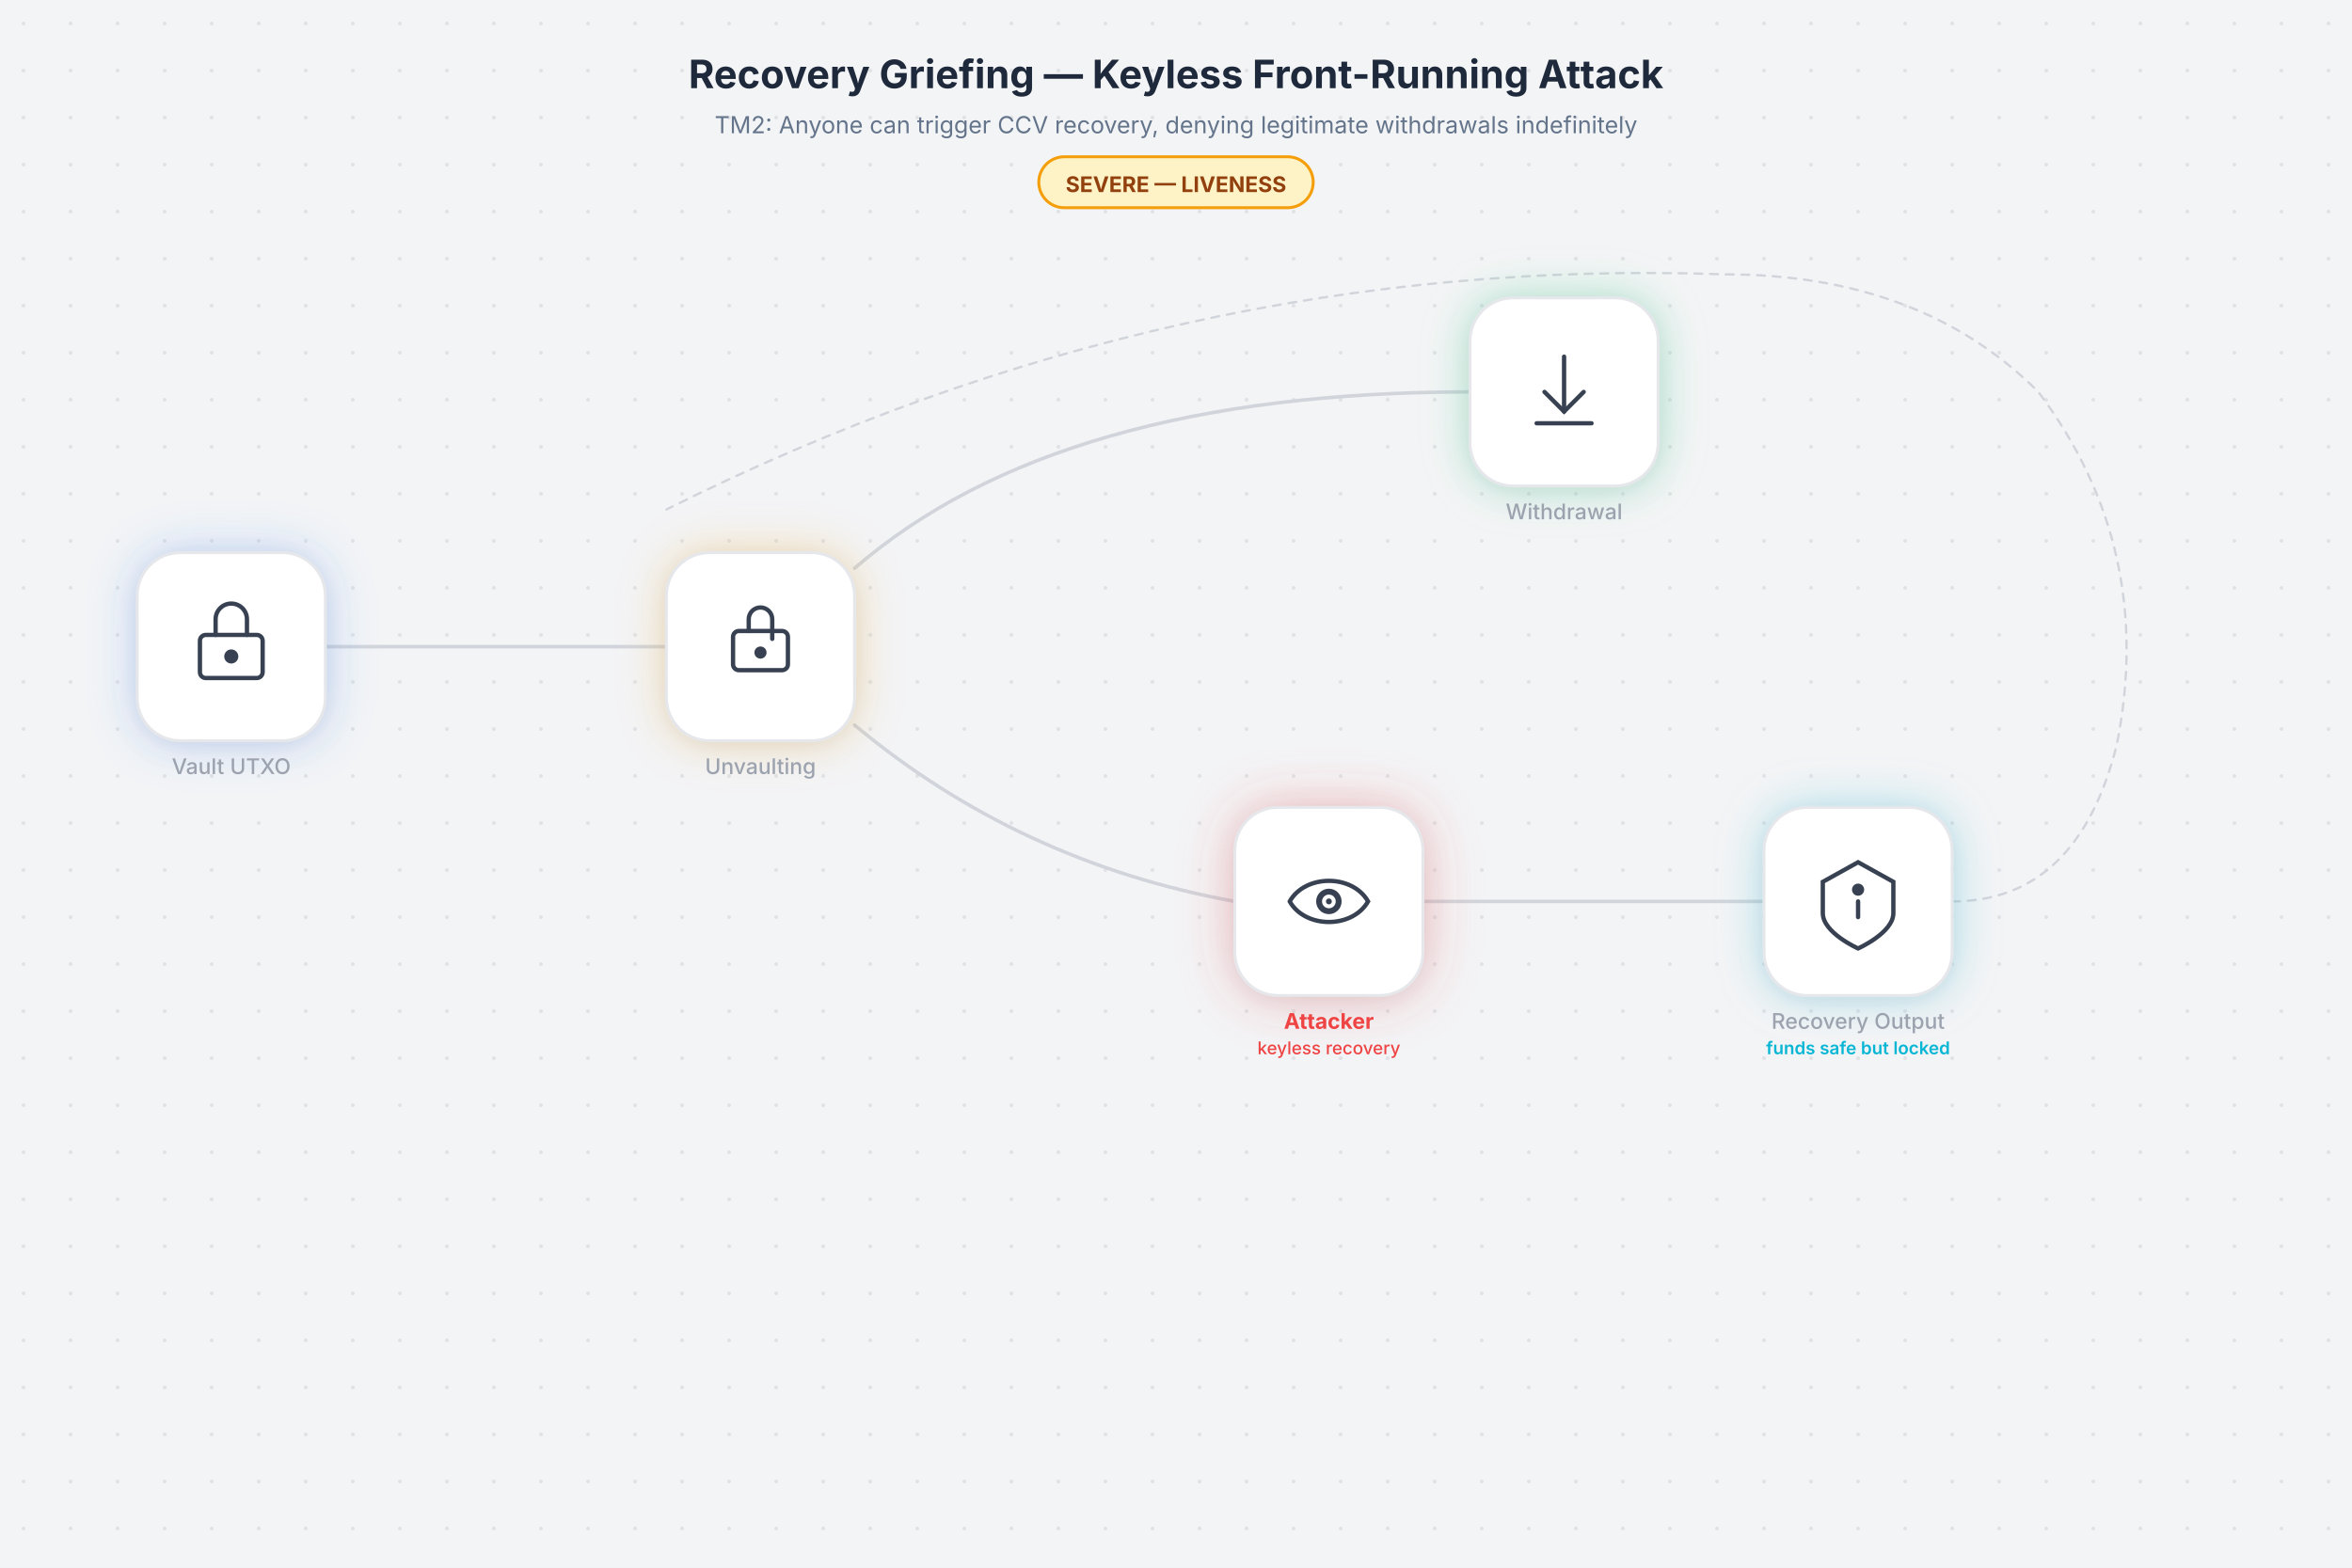
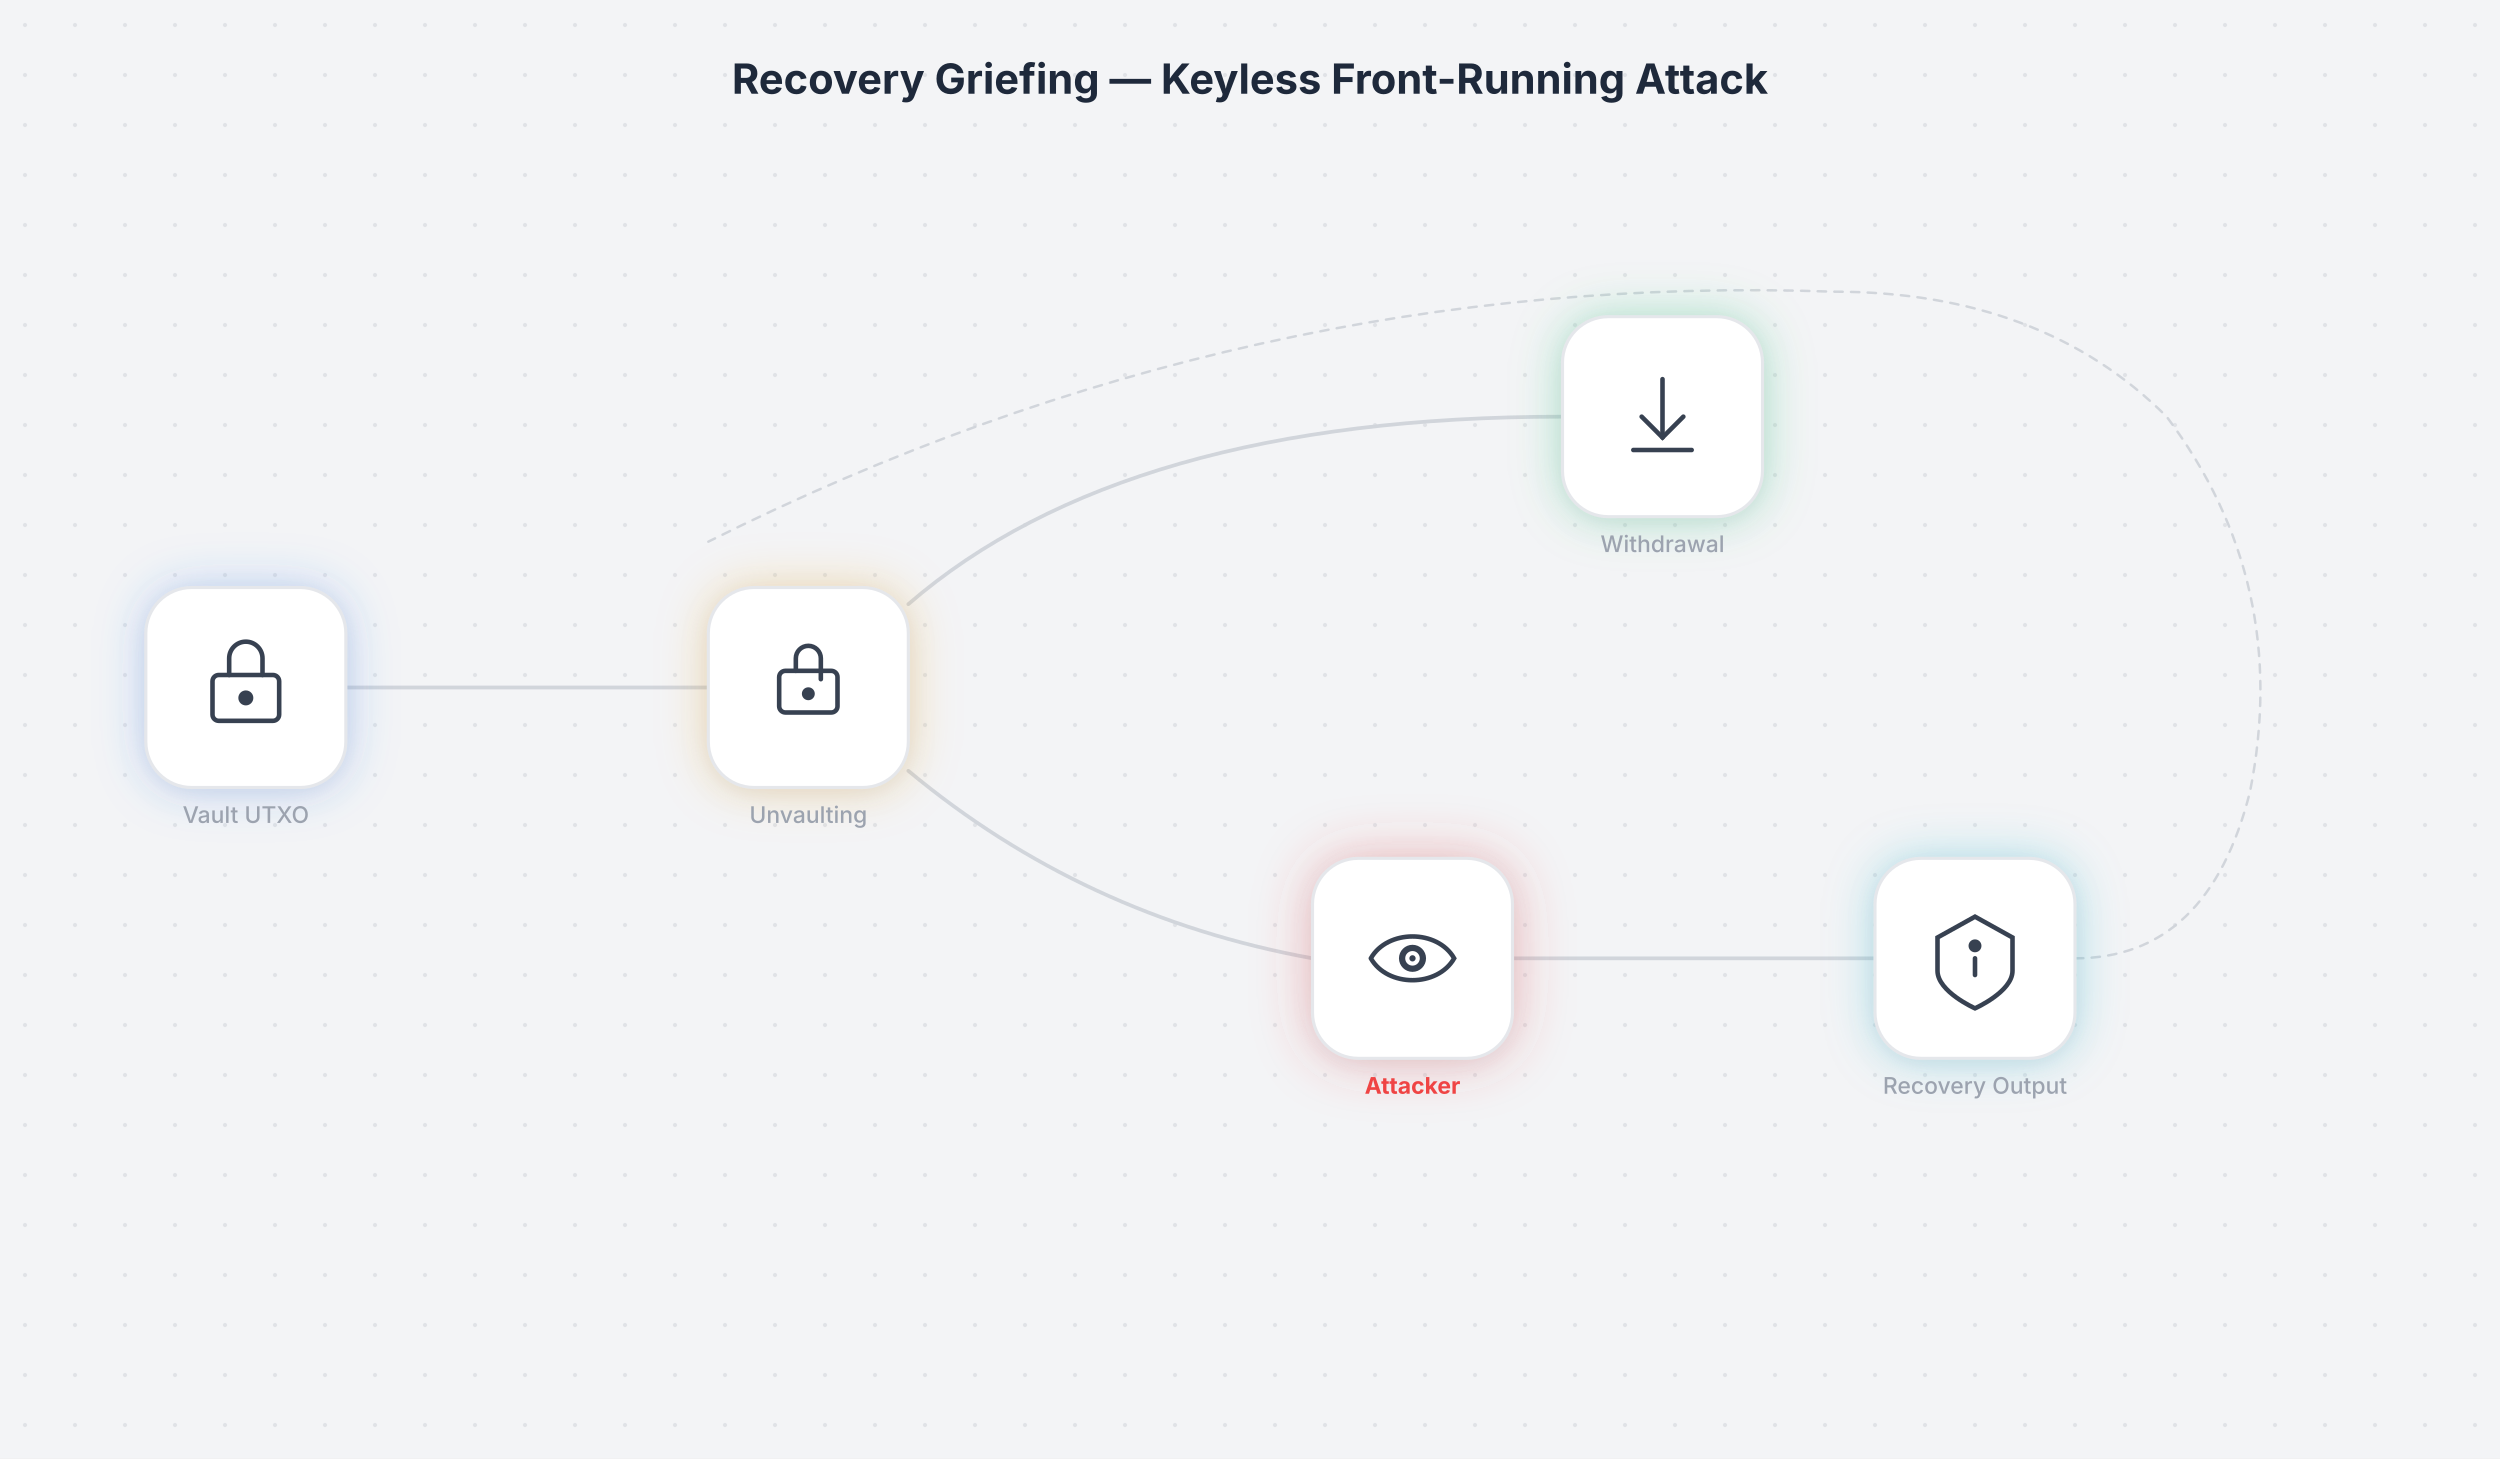
- <svg xmlns="http://www.w3.org/2000/svg" viewBox="0 0 1200 800" width="1200" height="800" font-family="system-ui, -apple-system, sans-serif">
+ <svg xmlns="http://www.w3.org/2000/svg" viewBox="0 0 1200 700" width="1200" height="700" font-family="system-ui, -apple-system, sans-serif">
  <defs>
    <pattern id="dots" x="0" y="0" width="24" height="24" patternUnits="userSpaceOnUse">
      <circle cx="12" cy="12" r="1" fill="#c9cdd3" opacity="0.45" />
    </pattern>
    <filter id="cardShadow" x="-20%" y="-20%" width="140%" height="140%">
      <feDropShadow dx="0" dy="2" stdDeviation="6" flood-color="#9ca3b0" flood-opacity="0.18" />
    </filter>
    <filter id="activeGlow" x="-50%" y="-50%" width="200%" height="200%">
      <feDropShadow dx="0" dy="0" stdDeviation="18" flood-color="#ffffff" flood-opacity="0.55" />
      <feDropShadow dx="0" dy="0" stdDeviation="10" flood-color="#e0e7ff" flood-opacity="0.4" />
    </filter>
    <filter id="blueGlow" x="-40%" y="-40%" width="180%" height="180%">
      <feDropShadow dx="0" dy="0" stdDeviation="12" flood-color="#3b82f6" flood-opacity="0.3" />
    </filter>
    <filter id="greenGlow" x="-40%" y="-40%" width="180%" height="180%">
      <feDropShadow dx="0" dy="0" stdDeviation="12" flood-color="#22c55e" flood-opacity="0.3" />
    </filter>
    <filter id="redGlow" x="-40%" y="-40%" width="180%" height="180%">
      <feDropShadow dx="0" dy="0" stdDeviation="14" flood-color="#ef4444" flood-opacity="0.35" />
    </filter>
    <filter id="amberGlow" x="-40%" y="-40%" width="180%" height="180%">
      <feDropShadow dx="0" dy="0" stdDeviation="12" flood-color="#f59e0b" flood-opacity="0.3" />
    </filter>
    <filter id="cyanGlow" x="-40%" y="-40%" width="180%" height="180%">
      <feDropShadow dx="0" dy="0" stdDeviation="12" flood-color="#06b6d4" flood-opacity="0.3" />
    </filter>
    <linearGradient id="blueGrad" x1="0" y1="0" x2="1" y2="1">
      <stop offset="0%" stop-color="#3b82f6" />
      <stop offset="100%" stop-color="#1d4ed8" />
    </linearGradient>
    <linearGradient id="greenGrad" x1="0" y1="0" x2="1" y2="1">
      <stop offset="0%" stop-color="#22c55e" />
      <stop offset="100%" stop-color="#16a34a" />
    </linearGradient>
    <linearGradient id="redGrad" x1="0" y1="0" x2="1" y2="1">
      <stop offset="0%" stop-color="#ef4444" />
      <stop offset="100%" stop-color="#dc2626" />
    </linearGradient>
    <linearGradient id="amberGrad" x1="0" y1="0" x2="1" y2="1">
      <stop offset="0%" stop-color="#f59e0b" />
      <stop offset="100%" stop-color="#d97706" />
    </linearGradient>
    <linearGradient id="cyanGrad" x1="0" y1="0" x2="1" y2="1">
      <stop offset="0%" stop-color="#06b6d4" />
      <stop offset="100%" stop-color="#0891b2" />
    </linearGradient>
  </defs>
-   <rect width="1200" height="800" fill="#f3f4f6" />
-   <rect width="1200" height="800" fill="url(#dots)" />
+   <rect width="1200" height="700" fill="#f3f4f6" />
+   <rect width="1200" height="700" fill="url(#dots)" />
  <line x1="166" y1="330" x2="340" y2="330" stroke="#d1d5db" stroke-width="1.8" stroke-linecap="round" />
  <path d="M436,290 Q540,200 750,200" stroke="#d1d5db" stroke-width="1.8" stroke-linecap="round" fill="none" />
  <path d="M436,370 Q520,440 630,460" stroke="#d1d5db" stroke-width="1.8" stroke-linecap="round" fill="none" />
  <line x1="726" y1="460" x2="900" y2="460" stroke="#d1d5db" stroke-width="1.8" stroke-linecap="round" />
  <path d="M996,460 Q1060,460 1080,380 Q1100,280 1040,200 Q980,140 880,140 Q600,130 340,260" stroke="#d1d5db" stroke-width="1.2" stroke-dasharray="4,4" stroke-linecap="round" fill="none" />
  <line x1="166" y1="330" x2="340" y2="330" stroke="#3b82f6" stroke-width="2.2" stroke-dasharray="8,6" stroke-linecap="round" opacity="0">
    <animate attributeName="opacity" values="0;0;0.55;0.55;0;0" keyTimes="0;0.06;0.08;0.14;0.16;1" dur="18s" repeatCount="indefinite" />
    <animate attributeName="stroke-dashoffset" from="0" to="-14" dur="0.4s" repeatCount="indefinite" />
  </line>
  <path d="M436,290 Q540,200 750,200" stroke="#22c55e" stroke-width="2.2" stroke-dasharray="8,6" stroke-linecap="round" fill="none" opacity="0">
    <animate attributeName="opacity" values="0;0;0.55;0.55;0;0;0" keyTimes="0;0.14;0.16;0.36;0.38;0.40;1" dur="18s" repeatCount="indefinite" />
    <animate attributeName="stroke-dashoffset" from="0" to="-14" dur="0.8s" repeatCount="indefinite" />
  </path>
  <path d="M436,370 Q520,440 630,460" stroke="#ef4444" stroke-width="2.2" stroke-dasharray="8,6" stroke-linecap="round" fill="none" opacity="0">
    <animate attributeName="opacity" values="0;0;0.55;0.55;0;0" keyTimes="0;0.26;0.28;0.36;0.38;1" dur="18s" repeatCount="indefinite" />
    <animate attributeName="stroke-dashoffset" from="0" to="-14" dur="0.25s" repeatCount="indefinite" />
  </path>
  <line x1="726" y1="460" x2="900" y2="460" stroke="#ef4444" stroke-width="2.2" stroke-dasharray="8,6" stroke-linecap="round" opacity="0">
    <animate attributeName="opacity" values="0;0;0.55;0.55;0;0" keyTimes="0;0.34;0.36;0.44;0.46;1" dur="18s" repeatCount="indefinite" />
    <animate attributeName="stroke-dashoffset" from="0" to="-14" dur="0.3s" repeatCount="indefinite" />
  </line>
  <path d="M996,460 Q1060,460 1080,380 Q1100,280 1040,200 Q980,140 880,140 Q600,130 340,260" stroke="#f59e0b" stroke-width="2" stroke-dasharray="6,5" stroke-linecap="round" fill="none" opacity="0">
    <animate attributeName="opacity" values="0;0;0.4;0.4;0;0" keyTimes="0;0.58;0.62;0.78;0.82;1" dur="18s" repeatCount="indefinite" />
    <animate attributeName="stroke-dashoffset" from="0" to="-11" dur="1.2s" repeatCount="indefinite" />
  </path>
  <g opacity="0">
    <animate attributeName="opacity" values="0;0;1;1;0;0" keyTimes="0;0.06;0.08;0.14;0.16;1" dur="18s" repeatCount="indefinite" />
    <circle r="3.5" fill="#3b82f6">
      <animate attributeName="opacity" values="0.1;0.8;0.8;0.1" dur="0.6s" repeatCount="indefinite" />
      <animate attributeName="cx" from="166" to="340" dur="0.6s" repeatCount="indefinite" />
      <animate attributeName="cy" values="330;330" dur="0.6s" repeatCount="indefinite" />
    </circle>
    <circle r="2" fill="#93c5fd">
      <animate attributeName="opacity" values="0.1;0.5;0.5;0.1" dur="0.6s" repeatCount="indefinite" begin="0.3s" />
      <animate attributeName="cx" from="166" to="340" dur="0.6s" repeatCount="indefinite" begin="0.3s" />
      <animate attributeName="cy" values="330;330" dur="0.6s" repeatCount="indefinite" begin="0.3s" />
    </circle>
  </g>
  <g opacity="0">
    <animate attributeName="opacity" values="0;0;1;1;0;0" keyTimes="0;0.14;0.16;0.36;0.38;1" dur="18s" repeatCount="indefinite" />
    <circle r="3" fill="#22c55e">
      <animate attributeName="opacity" values="0.1;0.6;0.6;0.1" dur="1.6s" repeatCount="indefinite" />
      <animateMotion path="M0,0 Q104,-90 314,-90" dur="1.6s" repeatCount="indefinite" />
    </circle>
    <circle r="1.5" fill="#86efac">
      <animate attributeName="opacity" values="0.1;0.4;0.4;0.1" dur="1.6s" repeatCount="indefinite" begin="0.8s" />
      <animateMotion path="M0,0 Q104,-90 314,-90" dur="1.6s" repeatCount="indefinite" begin="0.8s" />
    </circle>
  </g>
  <g opacity="0">
    <animate attributeName="opacity" values="0;0;1;1;0;0" keyTimes="0;0.26;0.28;0.40;0.42;1" dur="18s" repeatCount="indefinite" />
    <circle r="4" fill="#ef4444">
      <animate attributeName="opacity" values="0.1;0.9;0.9;0.1" dur="0.4s" repeatCount="indefinite" />
      <animateMotion path="M0,0 Q84,70 194,90" dur="0.4s" repeatCount="indefinite" />
    </circle>
    <circle r="2.5" fill="#fca5a5">
      <animate attributeName="opacity" values="0.1;0.6;0.6;0.1" dur="0.4s" repeatCount="indefinite" begin="0.2s" />
      <animateMotion path="M0,0 Q84,70 194,90" dur="0.4s" repeatCount="indefinite" begin="0.2s" />
    </circle>
    <circle r="1.5" fill="#fca5a5">
      <animate attributeName="opacity" values="0.1;0.4;0.4;0.1" dur="0.4s" repeatCount="indefinite" begin="0.1s" />
      <animateMotion path="M0,0 Q84,70 194,90" dur="0.4s" repeatCount="indefinite" begin="0.1s" />
    </circle>
  </g>
  <g opacity="0">
    <animate attributeName="opacity" values="0;0;1;1;0;0" keyTimes="0;0.34;0.36;0.44;0.46;1" dur="18s" repeatCount="indefinite" />
    <circle r="3.5" fill="#ef4444">
      <animate attributeName="opacity" values="0.1;0.8;0.8;0.1" dur="0.5s" repeatCount="indefinite" />
      <animate attributeName="cx" from="726" to="900" dur="0.5s" repeatCount="indefinite" />
      <animate attributeName="cy" values="460;460" dur="0.5s" repeatCount="indefinite" />
    </circle>
  </g>
  <g aria-label="Vault UTXO">
    <g transform="translate(70, 282)">
      <rect width="96" height="96" rx="22" fill="url(#blueGrad)" filter="url(#blueGlow)" />
      <g transform="translate(48, 48)" stroke="white" stroke-width="2.2" stroke-linecap="round" fill="none">
        <rect x="-16" y="-6" width="32" height="22" rx="3" />
        <path d="M-8,-6 L-8,-14 a8,8 0 0,1 16,0 L8,-6" />
        <circle cx="0" cy="5" r="2.5" fill="white" />
      </g>
      <rect width="96" height="96" rx="22" fill="white" stroke="#e5e7eb" stroke-width="1.5" filter="url(#cardShadow)">
        <animate attributeName="opacity" values="1;1;0;0;0.8;0.8;1;1" keyTimes="0;0.03;0.05;0.14;0.16;0.82;0.90;1" dur="18s" repeatCount="indefinite" />
      </rect>
      <g transform="translate(48, 48)" stroke="#374151" stroke-width="2.2" stroke-linecap="round" fill="none">
        <animate attributeName="opacity" values="1;1;0;0;0.8;0.8;1;1" keyTimes="0;0.03;0.05;0.14;0.16;0.82;0.90;1" dur="18s" repeatCount="indefinite" />
        <rect x="-16" y="-6" width="32" height="22" rx="3" />
        <path d="M-8,-6 L-8,-14 a8,8 0 0,1 16,0 L8,-6" />
        <circle cx="0" cy="5" r="2.5" fill="#374151" />
      </g>
    </g>
    <text x="118" y="395" fill="#9ca3af" font-size="11" text-anchor="middle" font-weight="500">Vault UTXO</text>
  </g>
  <g aria-label="Unvaulting UTXO">
    <g transform="translate(340, 282)">
      <rect width="96" height="96" rx="22" fill="url(#amberGrad)" filter="url(#amberGlow)" />
      <g transform="translate(48, 48)" stroke="white" stroke-width="2.2" stroke-linecap="round" fill="none">
        <rect x="-14" y="-8" width="28" height="20" rx="3" />
        <path d="M-6,-8 L-6,-14 a6,6 0 0,1 12,0 L6,-4" />
        <circle cx="0" cy="3" r="2" fill="white" />
      </g>
      <rect width="96" height="96" rx="22" fill="white" stroke="#e5e7eb" stroke-width="1.5" filter="url(#cardShadow)">
        <animate attributeName="opacity" values="1;1;0;0;0.75;0.75;1;1" keyTimes="0;0.12;0.14;0.44;0.46;0.82;0.90;1" dur="18s" repeatCount="indefinite" />
      </rect>
      <g transform="translate(48, 48)" stroke="#374151" stroke-width="2.2" stroke-linecap="round" fill="none">
        <animate attributeName="opacity" values="1;1;0;0;0.75;0.75;1;1" keyTimes="0;0.12;0.14;0.44;0.46;0.82;0.90;1" dur="18s" repeatCount="indefinite" />
        <rect x="-14" y="-8" width="28" height="20" rx="3" />
        <path d="M-6,-8 L-6,-14 a6,6 0 0,1 12,0 L6,-4" />
        <circle cx="0" cy="3" r="2" fill="#374151" />
      </g>
      <rect x="-5" y="-5" width="106" height="106" rx="27" fill="none" stroke="#f59e0b" stroke-width="1.5" opacity="0">
        <animate attributeName="opacity" values="0;0;0.5;0.5;0;0" keyTimes="0;0.14;0.16;0.36;0.38;1" dur="18s" repeatCount="indefinite" />
        <animate attributeName="x" values="-5;-9;-5" dur="1.4s" repeatCount="indefinite" />
        <animate attributeName="y" values="-5;-9;-5" dur="1.4s" repeatCount="indefinite" />
        <animate attributeName="width" values="106;114;106" dur="1.4s" repeatCount="indefinite" />
        <animate attributeName="height" values="106;114;106" dur="1.4s" repeatCount="indefinite" />
      </rect>
    </g>
    <text x="388" y="395" fill="#9ca3af" font-size="11" text-anchor="middle" font-weight="500">Unvaulting</text>
  </g>
  <g aria-label="Withdrawal Attempt">
    <g transform="translate(750, 152)">
      <rect width="96" height="96" rx="22" fill="url(#greenGrad)" filter="url(#greenGlow)" />
      <g transform="translate(48, 48)" stroke="white" stroke-width="2.2" stroke-linecap="round" fill="none">
        <path d="M0,-18 L0,10" />
        <path d="M-10,0 L0,10 L10,0" />
        <line x1="-14" y1="16" x2="14" y2="16" />
      </g>
      <rect width="96" height="96" rx="22" fill="white" stroke="#e5e7eb" stroke-width="1.5" filter="url(#cardShadow)">
        <animate attributeName="opacity" values="1;1;0;0;0.75;0.75;1;1" keyTimes="0;0.18;0.20;0.36;0.38;0.82;0.90;1" dur="18s" repeatCount="indefinite" />
      </rect>
      <g transform="translate(48, 48)" stroke="#374151" stroke-width="2.2" stroke-linecap="round" fill="none">
        <animate attributeName="opacity" values="1;1;0;0;0.75;0.75;1;1" keyTimes="0;0.18;0.20;0.36;0.38;0.82;0.90;1" dur="18s" repeatCount="indefinite" />
        <path d="M0,-18 L0,10" />
        <path d="M-10,0 L0,10 L10,0" />
        <line x1="-14" y1="16" x2="14" y2="16" />
      </g>
      <g opacity="0">
        <animate attributeName="opacity" values="0;0;0.9;0.9;0;0" keyTimes="0;0.40;0.42;0.72;0.82;1" dur="18s" repeatCount="indefinite" />
        <line x1="20" y1="20" x2="76" y2="76" stroke="#ef4444" stroke-width="4" stroke-linecap="round" />
        <line x1="76" y1="20" x2="20" y2="76" stroke="#ef4444" stroke-width="4" stroke-linecap="round" />
      </g>
      <rect width="96" height="96" rx="22" fill="none" stroke="#ef4444" stroke-width="2.5" opacity="0">
        <animate attributeName="opacity" values="0;0;0.8;0;0.7;0;0" keyTimes="0;0.38;0.39;0.40;0.41;0.42;1" dur="18s" repeatCount="indefinite" />
      </rect>
    </g>
    <text x="798" y="265" fill="#9ca3af" font-size="11" text-anchor="middle" font-weight="500">Withdrawal</text>
    <g opacity="0">
      <animate attributeName="opacity" values="0;0;1;1;0;0" keyTimes="0;0.42;0.44;0.72;0.82;1" dur="18s" repeatCount="indefinite" />
      <text x="798" y="278" fill="#ef4444" font-size="9" text-anchor="middle" font-weight="700">CANCELLED</text>
    </g>
  </g>
  <g aria-label="Attacker">
    <g transform="translate(630, 412)">
      <rect width="96" height="96" rx="22" fill="url(#redGrad)" filter="url(#redGlow)" />
      <g transform="translate(48, 48)" stroke="white" stroke-width="2.2" stroke-linecap="round" fill="none">
        <path d="M-20,0 C-12,-14 12,-14 20,0 C12,14 -12,14 -20,0" />
        <circle cx="0" cy="0" r="6" fill="white" stroke="white" stroke-width="1" />
        <circle cx="0" cy="0" r="2.5" fill="none" stroke="white" stroke-width="2" />
      </g>
      <rect width="96" height="96" rx="22" fill="white" stroke="#e5e7eb" stroke-width="1.5" filter="url(#cardShadow)">
        <animate attributeName="opacity" values="1;1;0;0;0;1;1" keyTimes="0;0.22;0.24;0.50;0.82;0.90;1" dur="18s" repeatCount="indefinite" />
      </rect>
      <g transform="translate(48, 48)" stroke="#374151" stroke-width="2.2" stroke-linecap="round" fill="none">
        <animate attributeName="opacity" values="1;1;0;0;0;1;1" keyTimes="0;0.22;0.24;0.50;0.82;0.90;1" dur="18s" repeatCount="indefinite" />
        <path d="M-20,0 C-12,-14 12,-14 20,0 C12,14 -12,14 -20,0" />
        <circle cx="0" cy="0" r="6" fill="#374151" stroke="#374151" stroke-width="1" />
        <circle cx="0" cy="0" r="2.5" fill="none" stroke="white" stroke-width="2" />
      </g>
      <rect x="-5" y="-5" width="106" height="106" rx="27" fill="none" stroke="#ef4444" stroke-width="1.5" opacity="0">
        <animate attributeName="opacity" values="0;0;0.5;0.5;0;0" keyTimes="0;0.24;0.26;0.50;0.52;1" dur="18s" repeatCount="indefinite" />
        <animate attributeName="x" values="-5;-9;-5" dur="1.0s" repeatCount="indefinite" />
        <animate attributeName="y" values="-5;-9;-5" dur="1.0s" repeatCount="indefinite" />
        <animate attributeName="width" values="106;114;106" dur="1.0s" repeatCount="indefinite" />
        <animate attributeName="height" values="106;114;106" dur="1.0s" repeatCount="indefinite" />
      </rect>
    </g>
    <text x="678" y="525" fill="#ef4444" font-size="11" text-anchor="middle" font-weight="700">Attacker</text>
-     <text x="678" y="538" fill="#ef4444" font-size="9" text-anchor="middle" font-weight="500">keyless recovery</text>
  </g>
  <g aria-label="Recovery Output">
    <g transform="translate(900, 412)">
      <rect width="96" height="96" rx="22" fill="url(#cyanGrad)" filter="url(#cyanGlow)" />
      <g transform="translate(48, 48)" stroke="white" stroke-width="2.2" stroke-linecap="round" fill="none">
        <path d="M0,-20 L18,-10 L18,6 C18,16 0,24 0,24 C0,24 -18,16 -18,6 L-18,-10 Z" />
        <path d="M0,0 L0,8" />
        <circle cx="0" cy="-6" r="2" fill="white" />
      </g>
      <rect width="96" height="96" rx="22" fill="white" stroke="#e5e7eb" stroke-width="1.5" filter="url(#cardShadow)">
        <animate attributeName="opacity" values="1;1;0;0;0;1;1" keyTimes="0;0.42;0.44;0.58;0.82;0.90;1" dur="18s" repeatCount="indefinite" />
      </rect>
      <g transform="translate(48, 48)" stroke="#374151" stroke-width="2.2" stroke-linecap="round" fill="none">
        <animate attributeName="opacity" values="1;1;0;0;0;1;1" keyTimes="0;0.42;0.44;0.58;0.82;0.90;1" dur="18s" repeatCount="indefinite" />
        <path d="M0,-20 L18,-10 L18,6 C18,16 0,24 0,24 C0,24 -18,16 -18,6 L-18,-10 Z" />
        <path d="M0,0 L0,8" />
        <circle cx="0" cy="-6" r="2" fill="#374151" />
      </g>
      <rect x="48" y="48" width="0" height="0" rx="0" fill="none" stroke="#06b6d4" stroke-width="2" opacity="0">
        <animate attributeName="opacity" values="0;0;0.6;0;0" keyTimes="0;0.44;0.46;0.52;1" dur="18s" repeatCount="indefinite" />
        <animate attributeName="x" values="48;48;-20;-20;48" keyTimes="0;0.44;0.52;0.54;1" dur="18s" repeatCount="indefinite" />
        <animate attributeName="y" values="48;48;-20;-20;48" keyTimes="0;0.44;0.52;0.54;1" dur="18s" repeatCount="indefinite" />
        <animate attributeName="width" values="0;0;136;136;0" keyTimes="0;0.44;0.52;0.54;1" dur="18s" repeatCount="indefinite" />
        <animate attributeName="height" values="0;0;136;136;0" keyTimes="0;0.44;0.52;0.54;1" dur="18s" repeatCount="indefinite" />
        <animate attributeName="rx" values="0;0;40;40;0" keyTimes="0;0.44;0.52;0.54;1" dur="18s" repeatCount="indefinite" />
      </rect>
    </g>
    <text x="948" y="525" fill="#9ca3af" font-size="11" text-anchor="middle" font-weight="500">Recovery Output</text>
-     <text x="948" y="538" fill="#06b6d4" font-size="9" text-anchor="middle" font-weight="600">funds safe but locked</text>
  </g>
  <g opacity="0" transform="translate(590, 180)">
    <animate attributeName="opacity" values="0;0;1;1;0;0" keyTimes="0;0.16;0.18;0.36;0.38;1" dur="18s" repeatCount="indefinite" />
    <circle cx="0" cy="0" r="16" fill="white" stroke="#22c55e" stroke-width="1.5" />
    <line x1="0" y1="0" x2="0" y2="-11" stroke="#22c55e" stroke-width="2" stroke-linecap="round">
      <animateTransform attributeName="transform" type="rotate" from="0" to="360" dur="3s" repeatCount="indefinite" />
    </line>
    <circle cx="0" cy="0" r="2" fill="#22c55e" />
  </g>
  <text x="590" y="212" fill="#22c55e" font-size="8" text-anchor="middle" opacity="0">
    <animate attributeName="opacity" values="0;0;0.7;0.7;0;0" keyTimes="0;0.16;0.18;0.36;0.38;1" dur="18s" repeatCount="indefinite" />
    CSV delay
  </text>
  <g opacity="0">
    <animate attributeName="opacity" values="0;0;0.8;0.8;0;0" keyTimes="0;0.58;0.62;0.78;0.82;1" dur="18s" repeatCount="indefinite" />
    <text x="1050" y="340" fill="#f59e0b" font-size="24" text-anchor="middle" font-weight="700">↻</text>
    <text x="1050" y="360" fill="#f59e0b" font-size="9" text-anchor="middle" font-weight="600">repeat</text>
  </g>
-   <g opacity="0">
-     <animate attributeName="opacity" values="0;0;0.9;0.9;0;0" keyTimes="0;0.50;0.54;0.72;0.78;1" dur="18s" repeatCount="indefinite" />
-     <rect x="320" y="560" width="320" height="65" rx="12" fill="white" stroke="#e5e7eb" stroke-width="1.5" filter="url(#cardShadow)" />
-     <text x="480" y="580" fill="#1e293b" font-size="11" text-anchor="middle" font-weight="700">Attack Economics</text>
-     <text x="480" y="598" fill="#ef4444" font-size="10" text-anchor="middle">Attacker: ~122 vB/round (~1,220 sats at 10 sat/vB)</text>
-     <text x="480" y="614" fill="#64748b" font-size="10" text-anchor="middle">Defender: must re-trigger each round (~154 vB)</text>
-   </g>
-   <g opacity="0">
-     <animate attributeName="opacity" values="0;0;0.9;0.9;0;0" keyTimes="0;0.64;0.68;0.82;0.86;1" dur="18s" repeatCount="indefinite" />
-     <rect x="120" y="710" width="960" height="55" rx="14" fill="white" stroke="#e5e7eb" stroke-width="1.5" filter="url(#cardShadow)" />
-     <rect x="150" y="720" width="60" height="28" rx="8" fill="#dbeafe" stroke="#3b82f6" stroke-width="1" />
-     <text x="180" y="739" fill="#1e40af" font-size="10" text-anchor="middle" font-weight="700">CTV</text>
-     <text x="250" y="739" fill="#64748b" font-size="10" text-anchor="start">Recovery uses cold key — can't be invoked publicly</text>
-     <rect x="590" y="720" width="90" height="28" rx="8" fill="#ede9fe" stroke="#8b5cf6" stroke-width="1" />
-     <text x="635" y="739" fill="#5b21b6" font-size="10" text-anchor="middle" font-weight="700">OP_VAULT</text>
-     <text x="700" y="739" fill="#64748b" font-size="10" text-anchor="start">recoveryauth signature required — prevents griefing</text>
-     <text x="600" y="757" fill="#9ca3af" font-size="9" text-anchor="middle">TM2 is unique to CCV's keyless (OP_TRUE) recovery design</text>
-   </g>
  <text x="600" y="45" fill="#1e293b" font-size="20" text-anchor="middle" font-weight="700">Recovery Griefing — Keyless Front-Running Attack</text>
-   <text x="600" y="68" fill="#64748b" font-size="12" text-anchor="middle">TM2: Anyone can trigger CCV recovery, denying legitimate withdrawals indefinitely</text>
-   <rect x="530" y="80" width="140" height="26" rx="13" fill="#fef3c7" stroke="#f59e0b" stroke-width="1.5" />
-   <text x="600" y="98" fill="#92400e" font-size="11" text-anchor="middle" font-weight="700">SEVERE — LIVENESS</text>
</svg>
